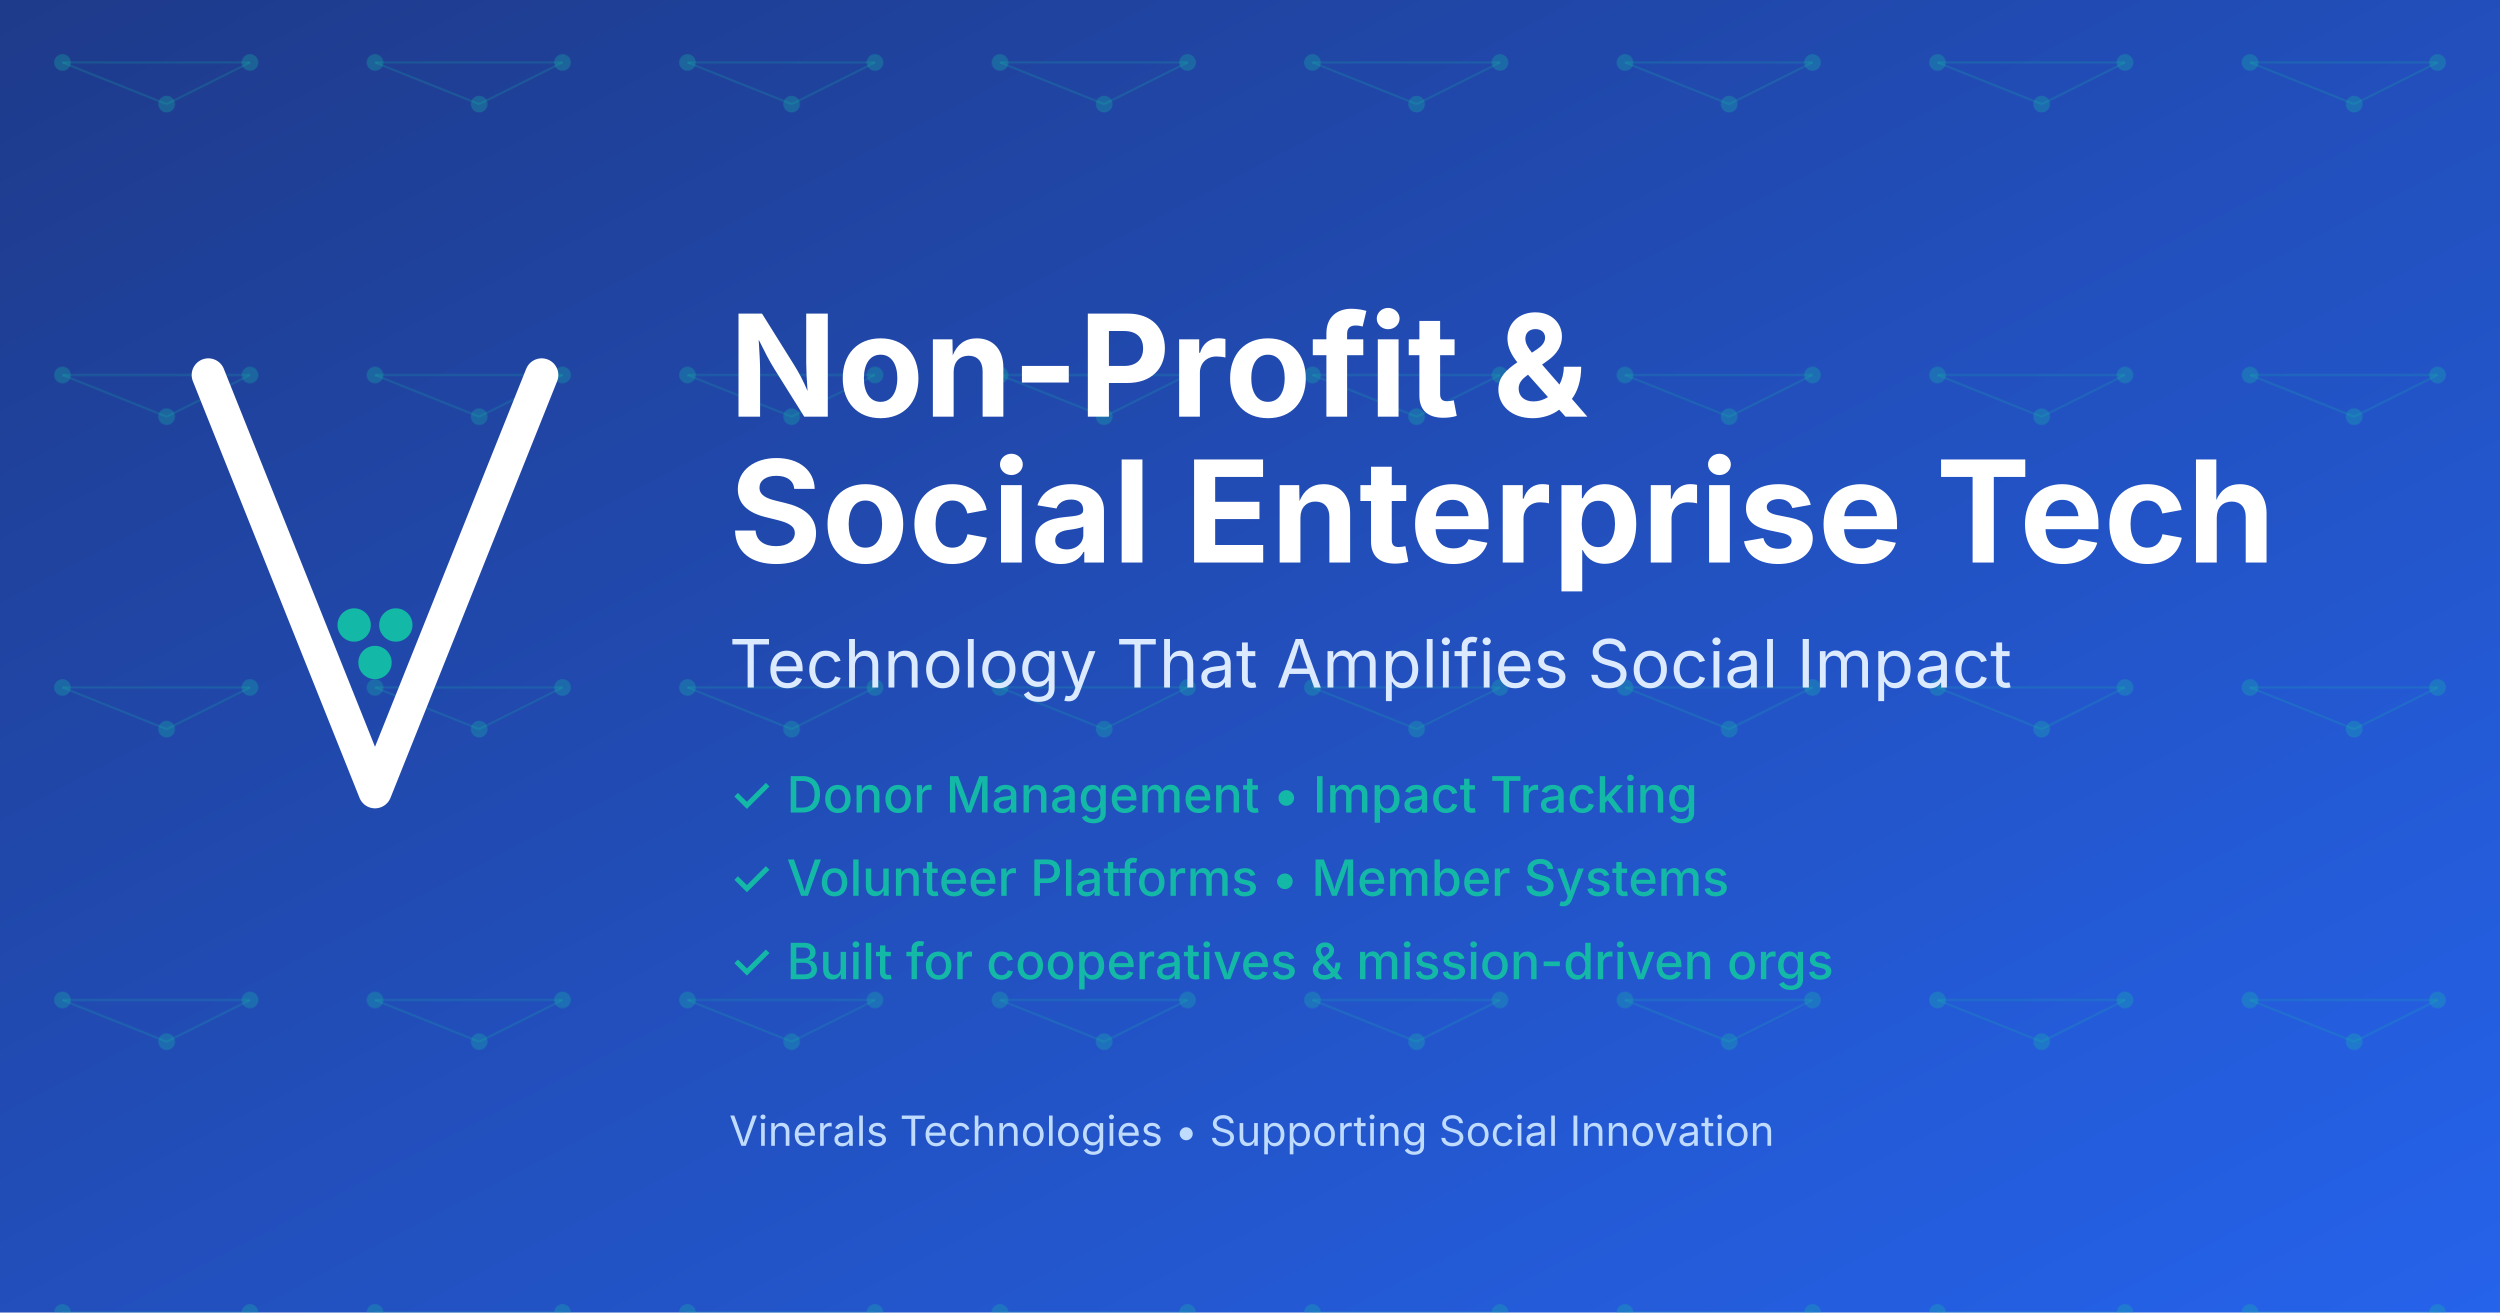
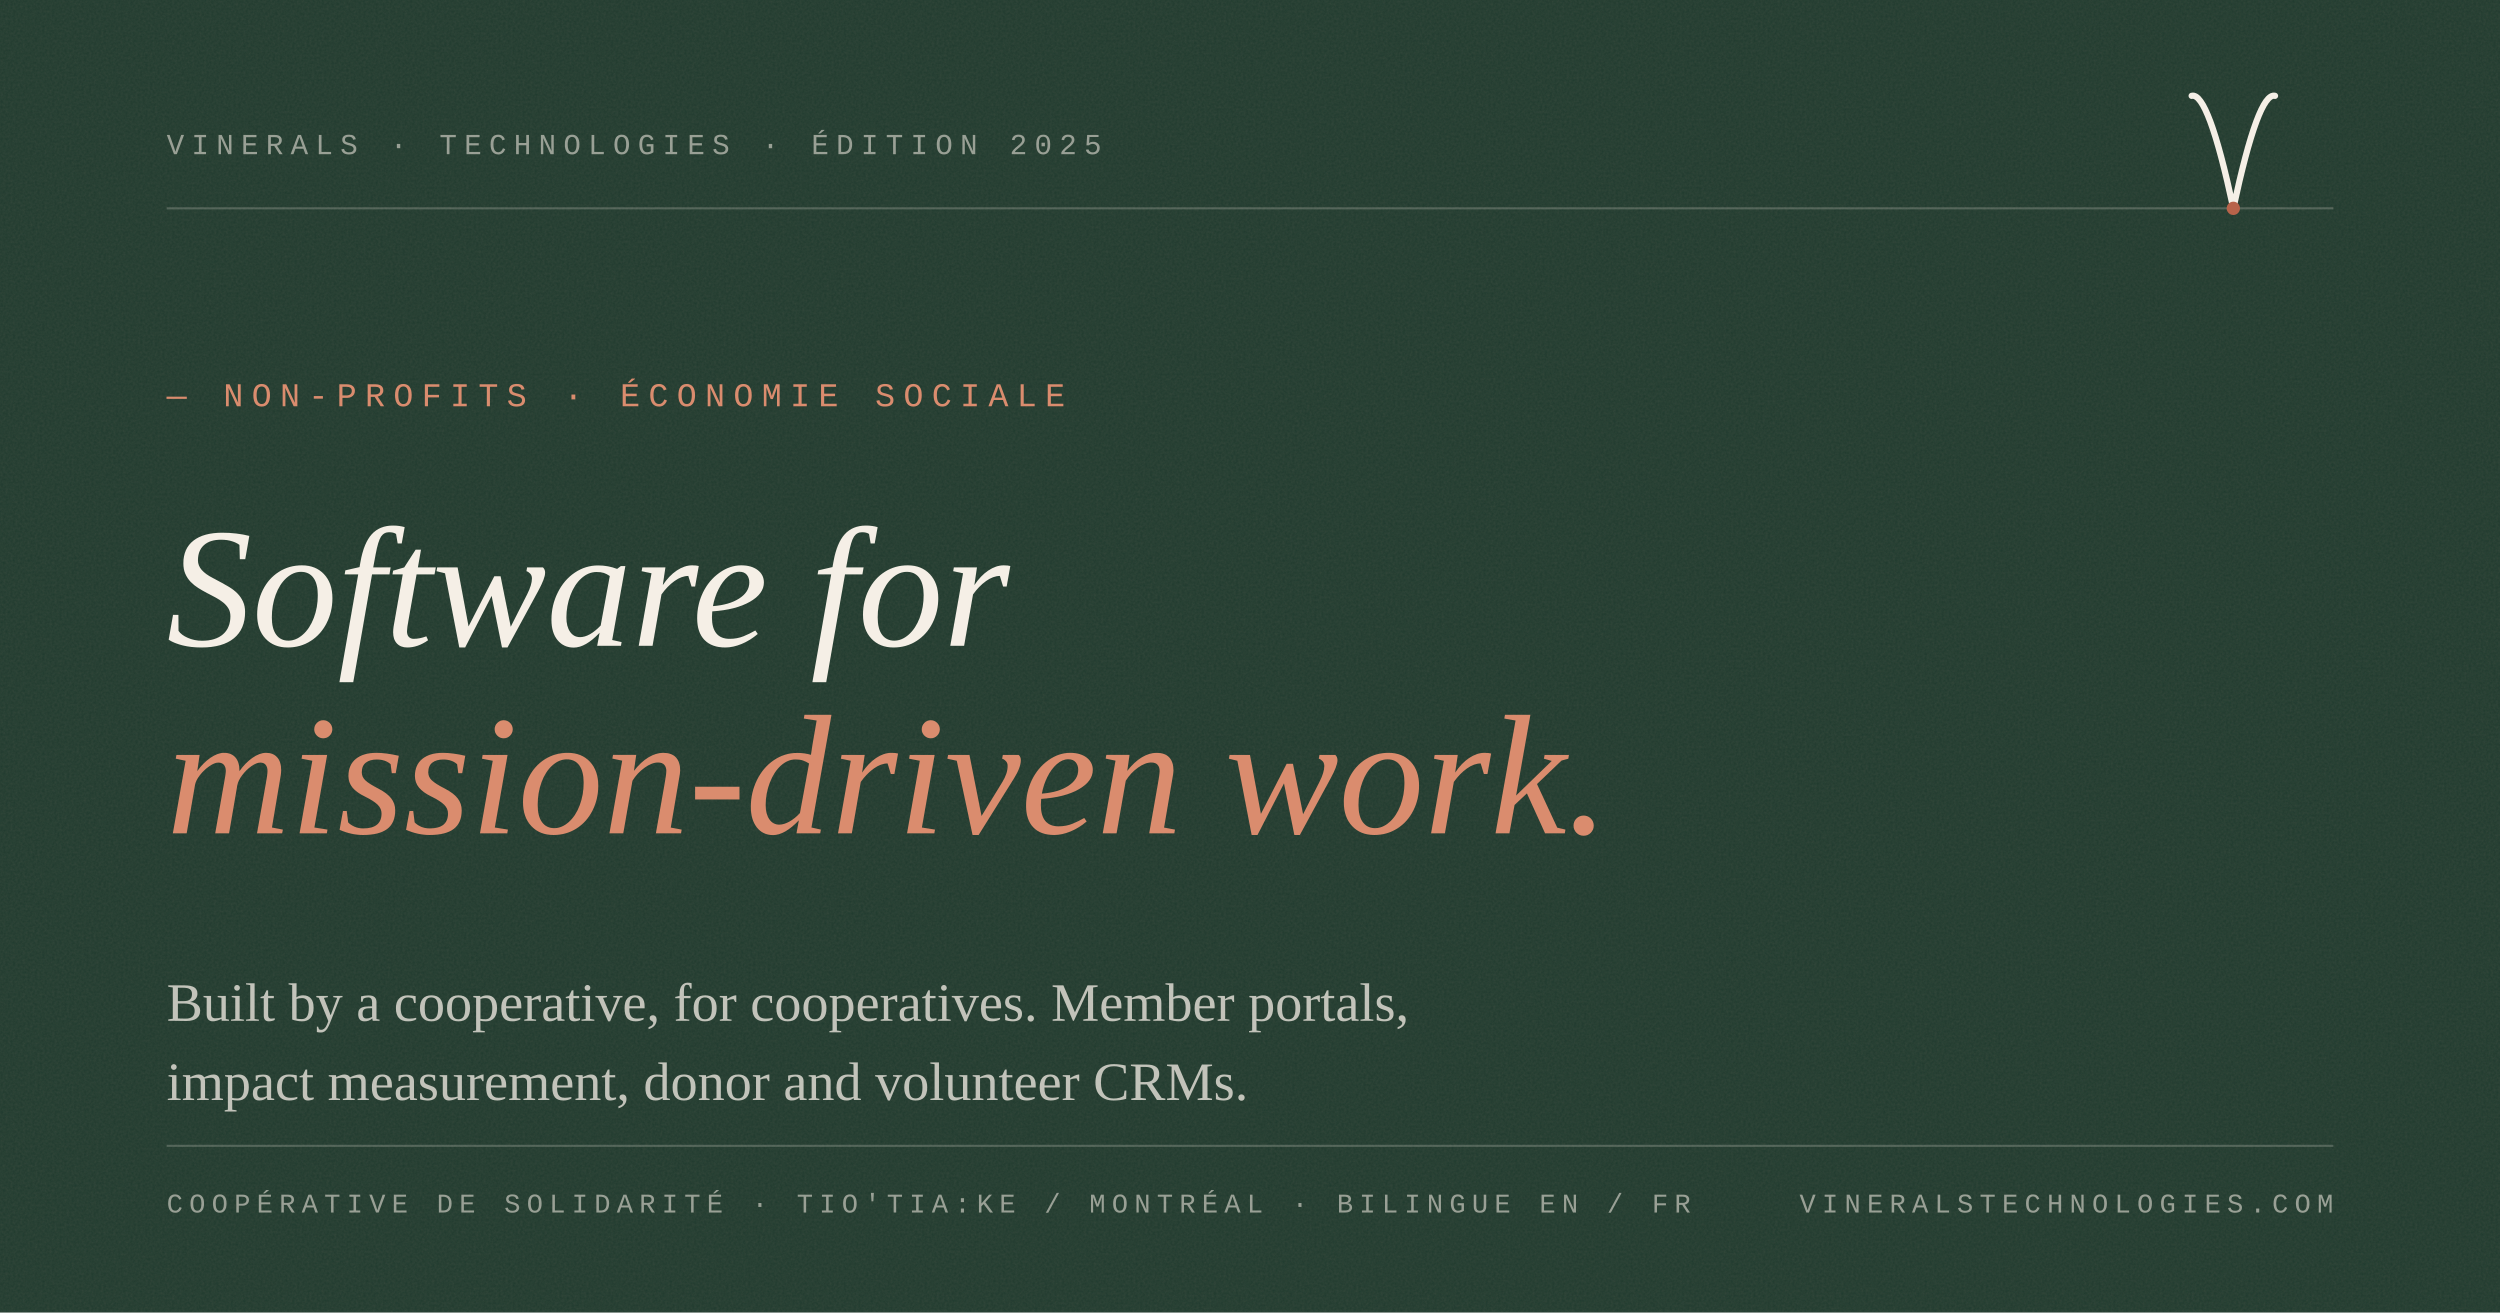
- <svg xmlns="http://www.w3.org/2000/svg" width="1200" height="630" viewBox="0 0 1200 630" fill="none">
+ <svg xmlns="http://www.w3.org/2000/svg" width="1200" height="630" viewBox="0 0 1200 630">
+   <rect width="1200" height="630" fill="#1F3A2E" />
  <defs>
-     <linearGradient id="gradient" x1="0%" y1="0%" x2="100%" y2="100%">
-       <stop offset="0%" style="stop-color:#1e3a8a;stop-opacity:1" />
-       <stop offset="100%" style="stop-color:#2563eb;stop-opacity:1" />
-     </linearGradient>
-     <pattern id="network" x="0" y="0" width="150" height="150" patternUnits="userSpaceOnUse">
-       <circle cx="30" cy="30" r="4" fill="#14b8a6" opacity="0.3" />
-       <circle cx="80" cy="50" r="4" fill="#14b8a6" opacity="0.3" />
-       <circle cx="120" cy="30" r="4" fill="#14b8a6" opacity="0.3" />
-       <line x1="30" y1="30" x2="80" y2="50" stroke="#14b8a6" stroke-width="1" opacity="0.2" />
-       <line x1="80" y1="50" x2="120" y2="30" stroke="#14b8a6" stroke-width="1" opacity="0.2" />
-       <line x1="120" y1="30" x2="30" y2="30" stroke="#14b8a6" stroke-width="1" opacity="0.2" />
-     </pattern>
+     <filter id="grain" x="0" y="0" width="100%" height="100%">
+       <feTurbulence type="fractalNoise" baseFrequency="0.85" numOctaves="2" stitchTiles="stitch" />
+       <feColorMatrix values="0 0 0 0 0.247 0 0 0 0 0.219 0 0 0 0 0.161 0 0 0 0.35 0" />
+       <feComposite in2="SourceGraphic" operator="in" />
+     </filter>
  </defs>
-   <rect width="1200" height="630" fill="url(#gradient)" />
-   <rect width="1200" height="630" fill="url(#network)" />
-   <g transform="translate(100, 180)">
-     <path d="M0 0 L80 200 L160 0" stroke="#ffffff" stroke-width="16" stroke-linecap="round" stroke-linejoin="round" fill="none" />
-     <g transform="translate(60, 110)">
-       <circle cx="10" cy="10" r="8" fill="#14b8a6" />
-       <circle cx="30" cy="10" r="8" fill="#14b8a6" />
-       <circle cx="20" cy="28" r="8" fill="#14b8a6" />
-     </g>
+   <rect width="1200" height="630" fill="#1F3A2E" filter="url(#grain)" opacity="0.5" />
+   <text x="80" y="74" font-family="&quot;DM Mono&quot;, &quot;Courier New&quot;, Courier, monospace" font-size="14" letter-spacing="3.5" fill="rgba(245, 239, 230, 0.55)">VINERALS · TECHNOLOGIES · ÉDITION 2025</text>
+   <line x1="80" y1="100" x2="1120" y2="100" stroke="rgba(245, 239, 230, 0.22)" stroke-width="1" />
+   <g transform="translate(1040, 30)">
+     <path d="M12 16 Q 20 14, 32 70 Q 44 14, 52 16" stroke="#F5EFE6" stroke-width="3" stroke-linecap="round" stroke-linejoin="round" fill="none" />
+     <circle cx="32" cy="70" r="3.2" fill="#B8634A" />
  </g>
-   <text x="350" y="200" font-family="system-ui, -apple-system, sans-serif" font-size="68" font-weight="700" fill="#ffffff">
-     Non-Profit &amp;
+   <text x="80" y="195" font-family="&quot;DM Mono&quot;, &quot;Courier New&quot;, Courier, monospace" font-size="16" letter-spacing="4" fill="#DA8C6E">— NON-PROFITS · ÉCONOMIE SOCIALE</text>
+   <text x="80" y="310" font-family="&quot;Cormorant Garamond&quot;, &quot;Cormorant&quot;, Georgia, &quot;Times New Roman&quot;, serif" font-style="italic" font-size="82" font-weight="500" fill="#F5EFE6">Software for</text>
+   <text x="80" y="400" font-family="&quot;Cormorant Garamond&quot;, &quot;Cormorant&quot;, Georgia, &quot;Times New Roman&quot;, serif" font-style="italic" font-size="82" font-weight="500" fill="#DA8C6E">mission-driven work.</text>
+   <text x="80" y="490" font-family="&quot;Cormorant Garamond&quot;, &quot;Cormorant&quot;, Georgia, &quot;Times New Roman&quot;, serif" font-size="26" font-weight="400" fill="rgba(245, 239, 230, 0.75)">
+     <tspan x="80" dy="0">Built by a cooperative, for cooperatives. Member portals,</tspan>
+     <tspan x="80" dy="38">impact measurement, donor and volunteer CRMs.</tspan>
  </text>
-   <text x="350" y="270" font-family="system-ui, -apple-system, sans-serif" font-size="68" font-weight="700" fill="#ffffff">
-     Social Enterprise Tech
-   </text>
-   <text x="350" y="330" font-family="system-ui, -apple-system, sans-serif" font-size="32" font-weight="400" fill="#dbeafe">
-     Technology That Amplifies Social Impact
-   </text>
-   <g transform="translate(350, 390)">
-     <text x="0" y="0" font-family="system-ui, -apple-system, sans-serif" font-size="24" font-weight="500" fill="#14b8a6">
-       ✓ Donor Management • Impact Tracking
-     </text>
-     <text x="0" y="40" font-family="system-ui, -apple-system, sans-serif" font-size="24" font-weight="500" fill="#14b8a6">
-       ✓ Volunteer Platforms • Member Systems
-     </text>
-     <text x="0" y="80" font-family="system-ui, -apple-system, sans-serif" font-size="24" font-weight="500" fill="#14b8a6">
-       ✓ Built for cooperatives &amp; mission-driven orgs
-     </text>
-   </g>
-   <text x="350" y="550" font-family="system-ui, -apple-system, sans-serif" font-size="20" font-weight="400" fill="#bfdbfe">
-     Vinerals Technologies • Supporting Social Innovation
-   </text>
+   <line x1="80" y1="550" x2="1120" y2="550" stroke="rgba(245, 239, 230, 0.22)" stroke-width="1" />
+   <text x="80" y="582" font-family="&quot;DM Mono&quot;, &quot;Courier New&quot;, Courier, monospace" font-size="13" letter-spacing="3" fill="rgba(245, 239, 230, 0.55)">COOPÉRATIVE DE SOLIDARITÉ · TIO'TIA:KE / MONTRÉAL · BILINGUE EN / FR</text>
+   <text x="1120" y="582" text-anchor="end" font-family="&quot;DM Mono&quot;, &quot;Courier New&quot;, Courier, monospace" font-size="13" letter-spacing="3" fill="rgba(245, 239, 230, 0.55)">VINERALSTECHNOLOGIES.COM</text>
</svg>
